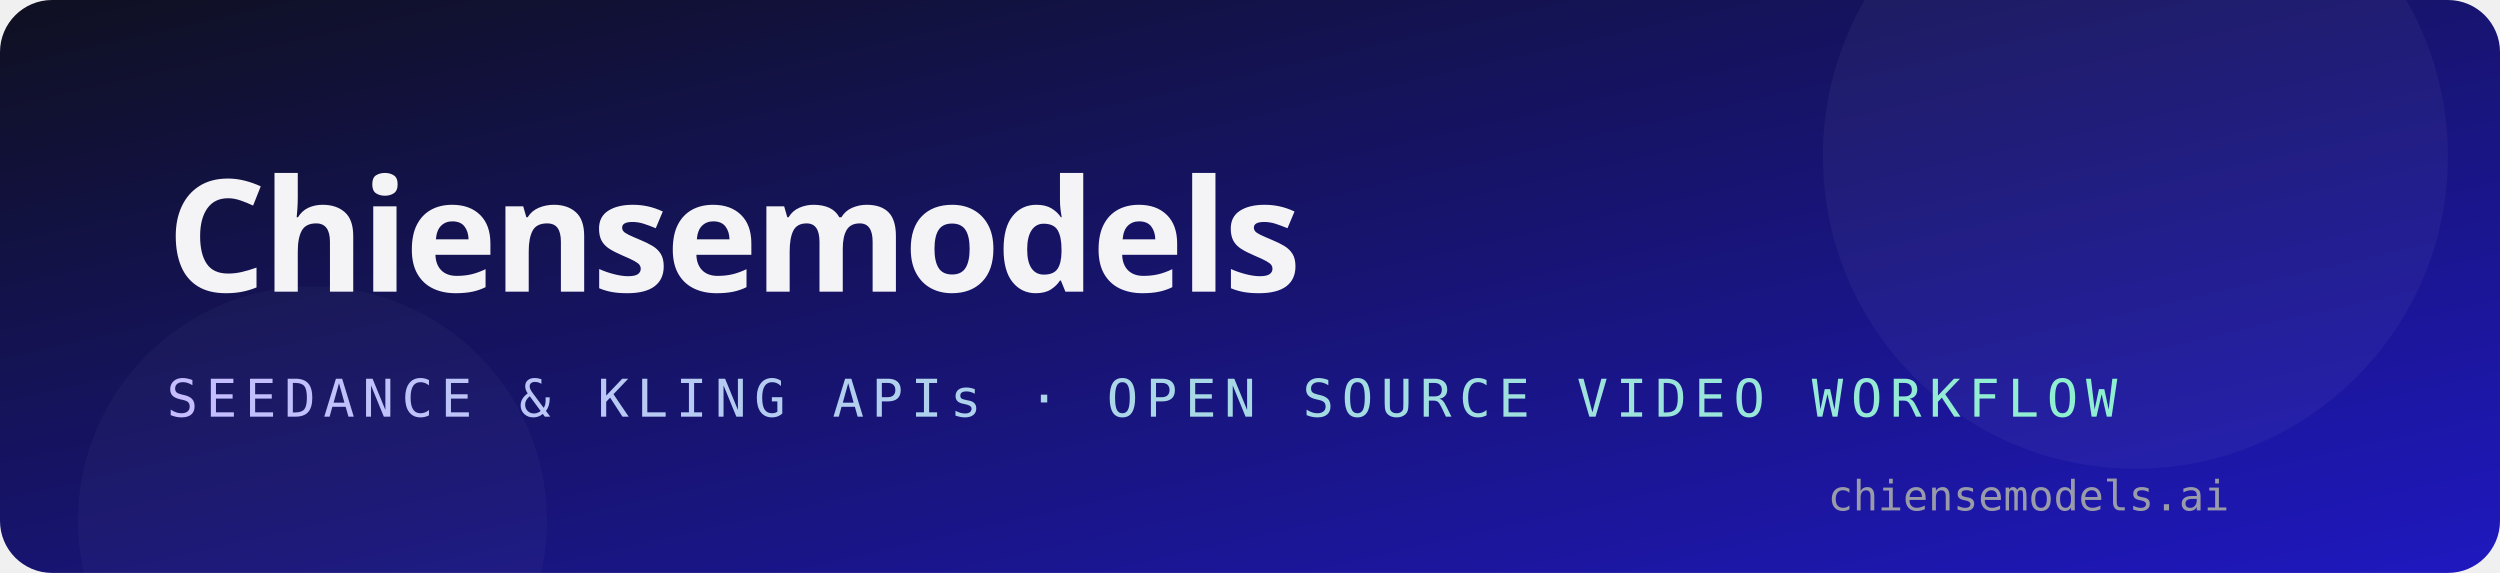
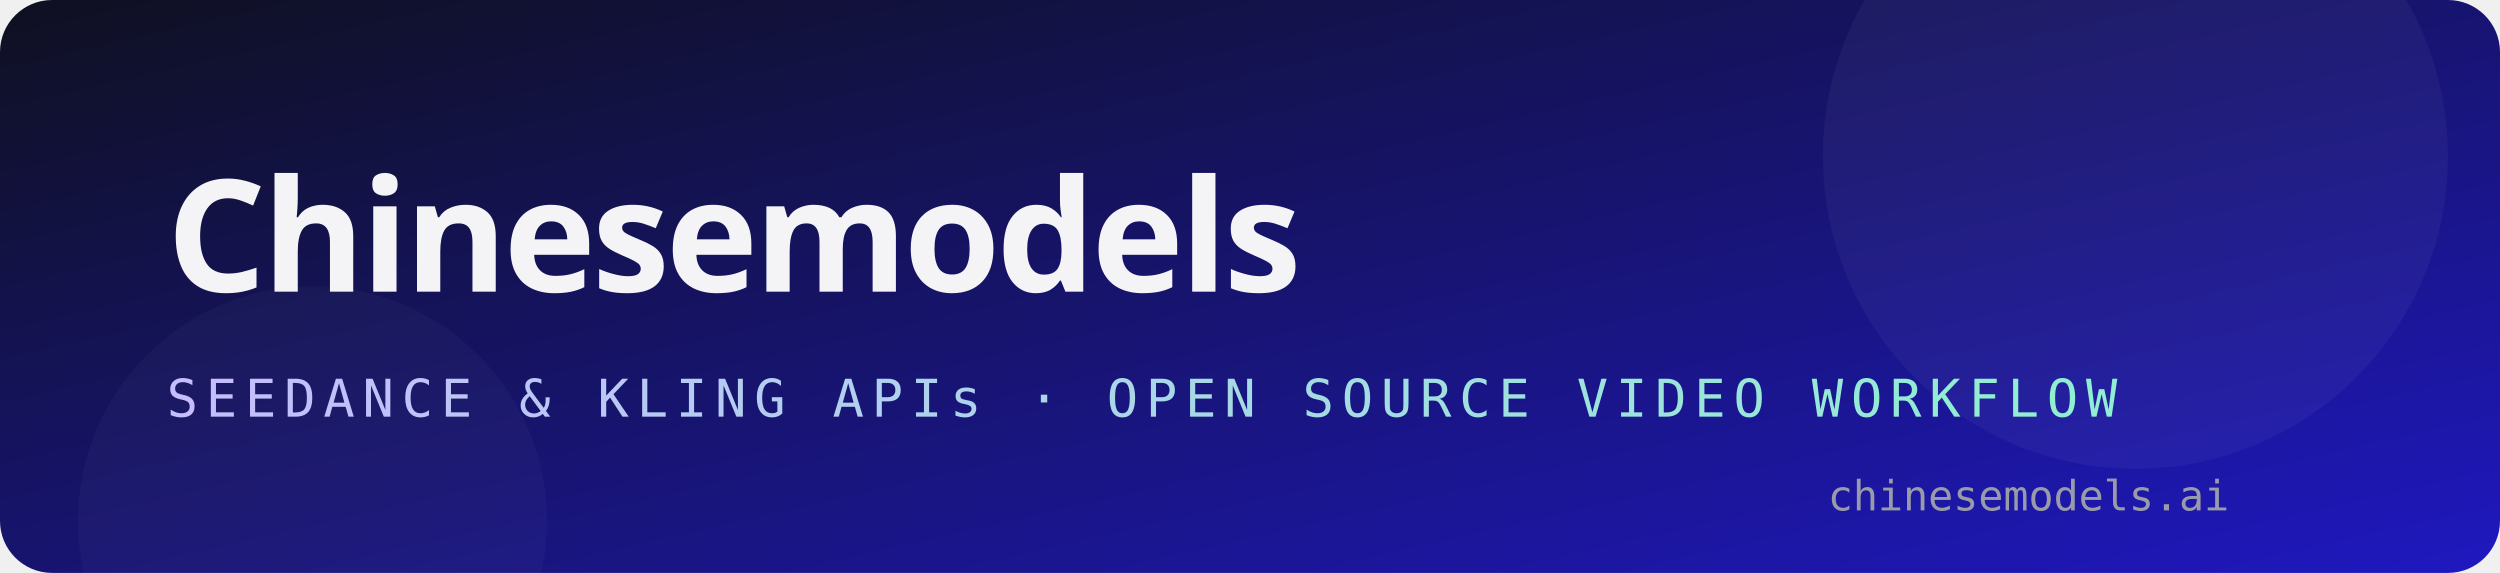
- <svg xmlns="http://www.w3.org/2000/svg" width="960" height="220" viewBox="0 0 960 220" role="img" aria-label="Chiensemodels — Open Source Workflow">
+ <svg xmlns="http://www.w3.org/2000/svg" width="960" height="220" viewBox="0 0 960 220" role="img" aria-label="Chinesemodels — Open Source Workflow">
  <defs>
    <linearGradient id="bg" x1="0" y1="0" x2="1" y2="1">
      <stop offset="0" stop-color="#0f1020" />
      <stop offset="1" stop-color="#1f18c0" />
    </linearGradient>
    <linearGradient id="accent" x1="0" y1="0" x2="1" y2="0">
      <stop offset="0" stop-color="#c5bdff" />
      <stop offset="1" stop-color="#8ef0d0" />
    </linearGradient>
  </defs>
  <rect width="960" height="220" rx="20" fill="url(#bg)" />
  <circle cx="820" cy="60" r="120" fill="#ffffff" opacity="0.04" />
  <circle cx="120" cy="200" r="90" fill="#ffffff" opacity="0.03" />
-   <text x="64" y="112" font-family="Schibsted Grotesk, Space Grotesk, Segoe UI, sans-serif" font-size="60" font-weight="800" fill="#f4f4f7" letter-spacing="-1.5">Chiensemodels</text>
+   <text x="64" y="112" font-family="Schibsted Grotesk, Space Grotesk, Segoe UI, sans-serif" font-size="60" font-weight="800" fill="#f4f4f7" letter-spacing="-1.5">Chinesemodels</text>
  <text x="64" y="160" font-family="IBM Plex Mono, monospace" font-size="20" fill="url(#accent)" letter-spacing="3">SEEDANCE &amp; KLING APIs · OPEN SOURCE VIDEO WORKFLOW</text>
-   <text x="856" y="196" text-anchor="end" font-family="IBM Plex Mono, monospace" font-size="16" fill="#999ba9">chiensemodels.ai</text>
+   <text x="856" y="196" text-anchor="end" font-family="IBM Plex Mono, monospace" font-size="16" fill="#999ba9">chinesemodels.ai</text>
</svg>
